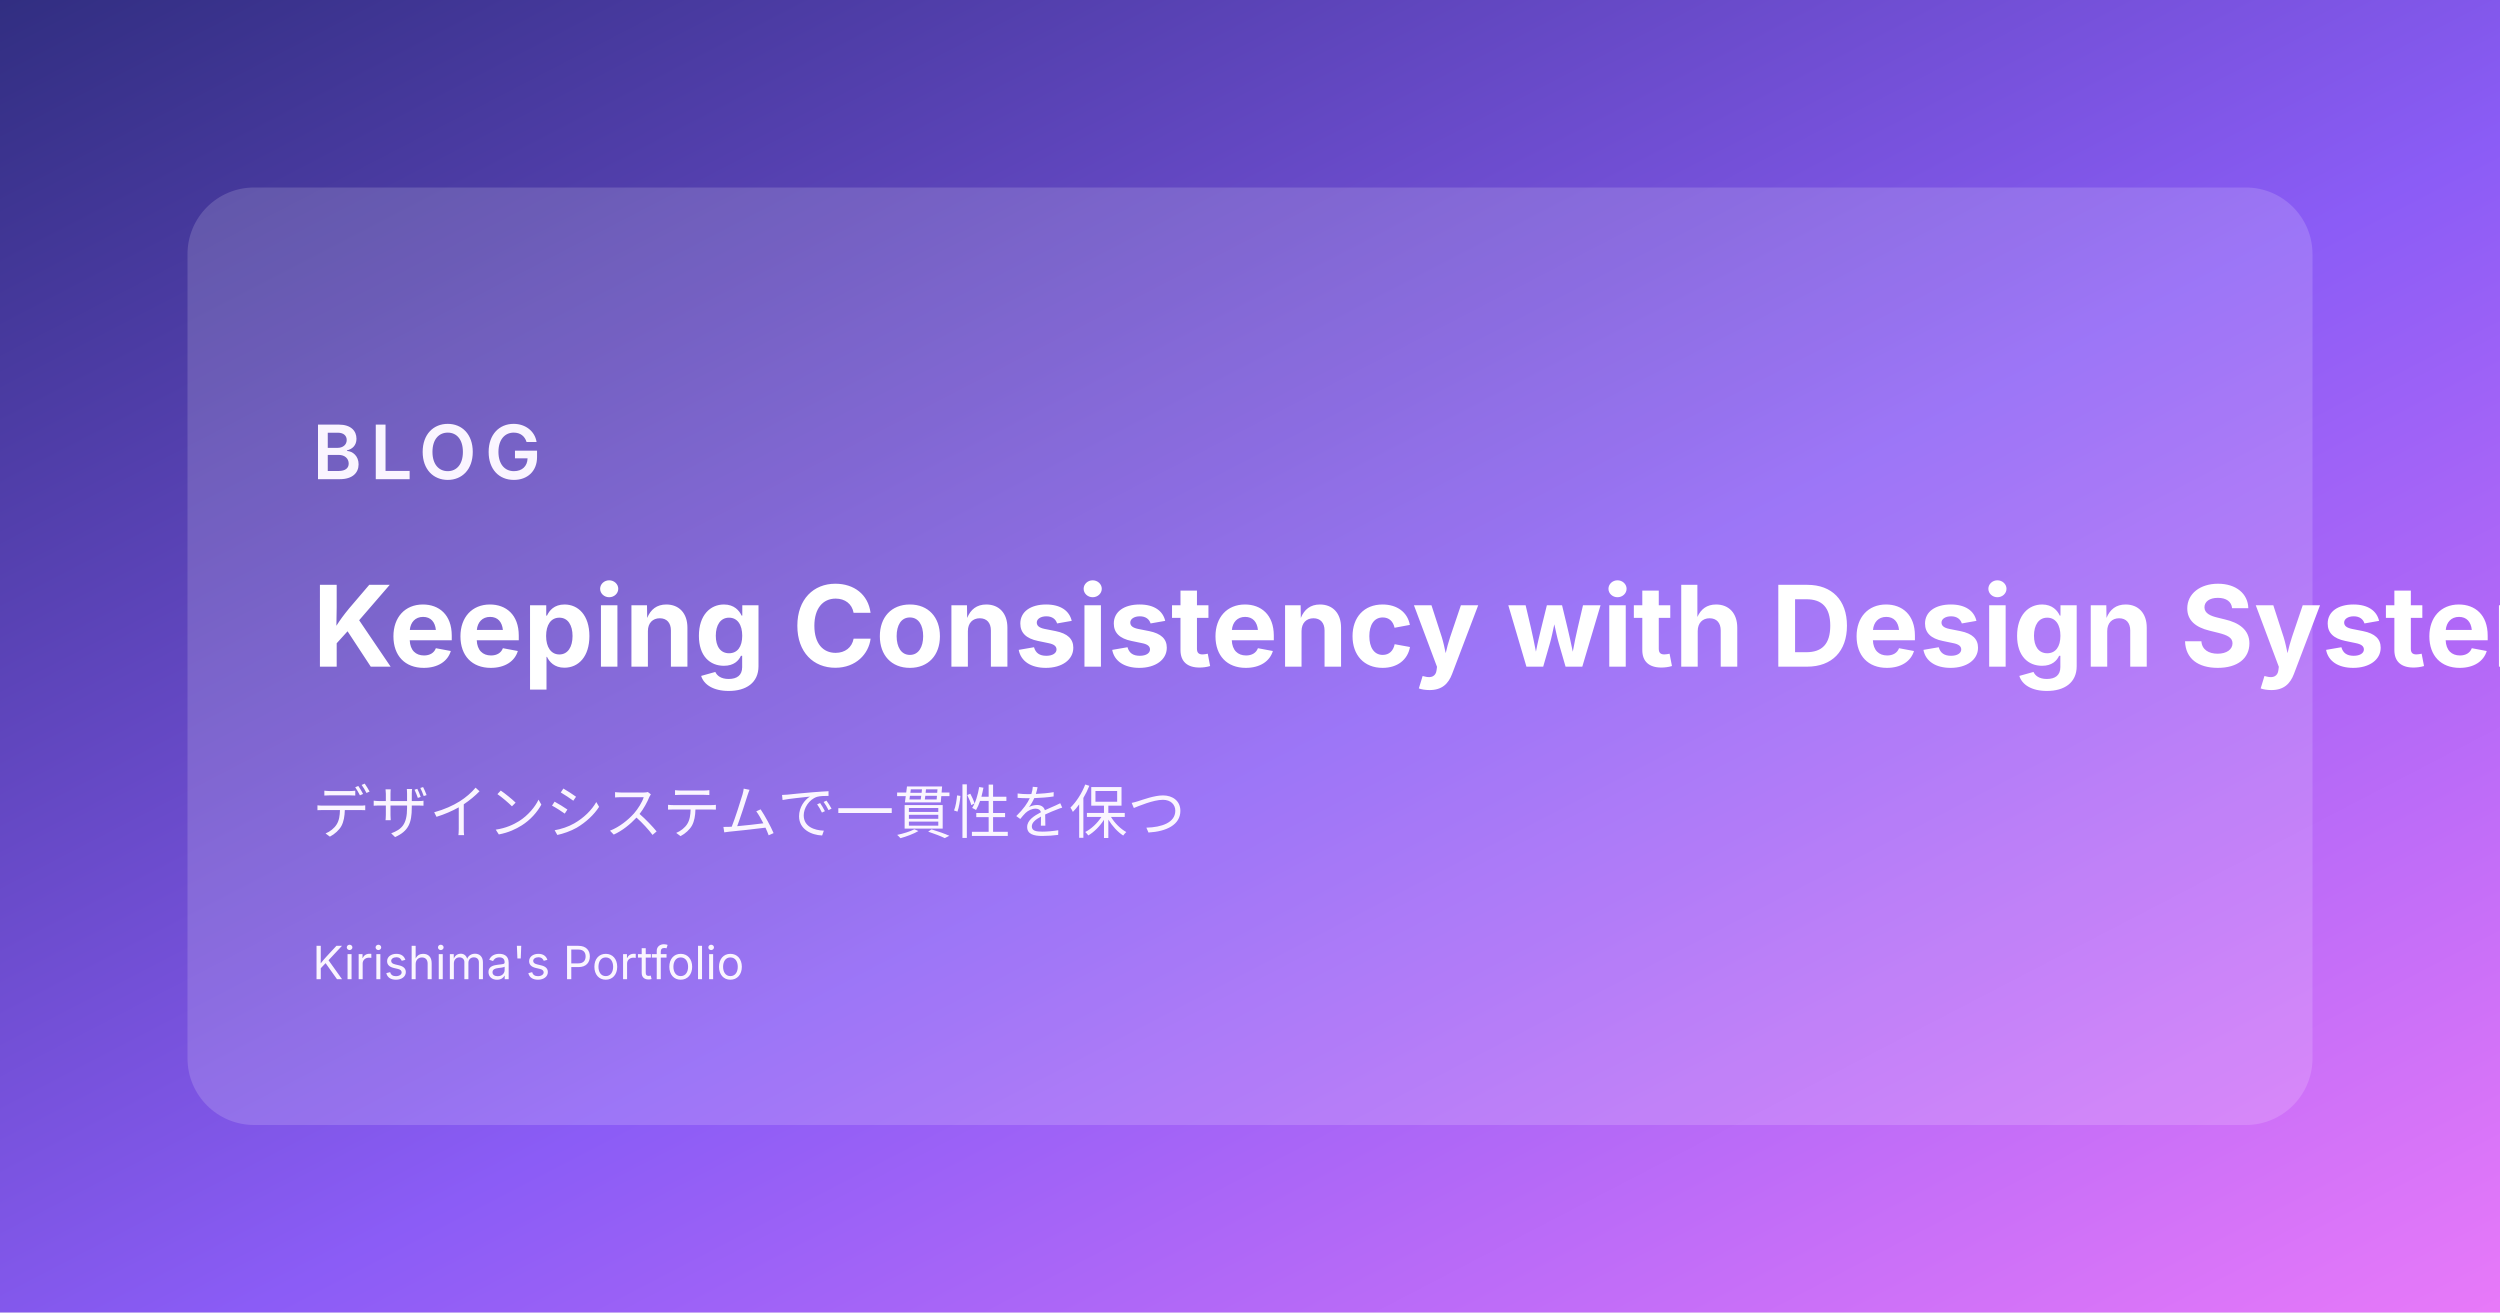
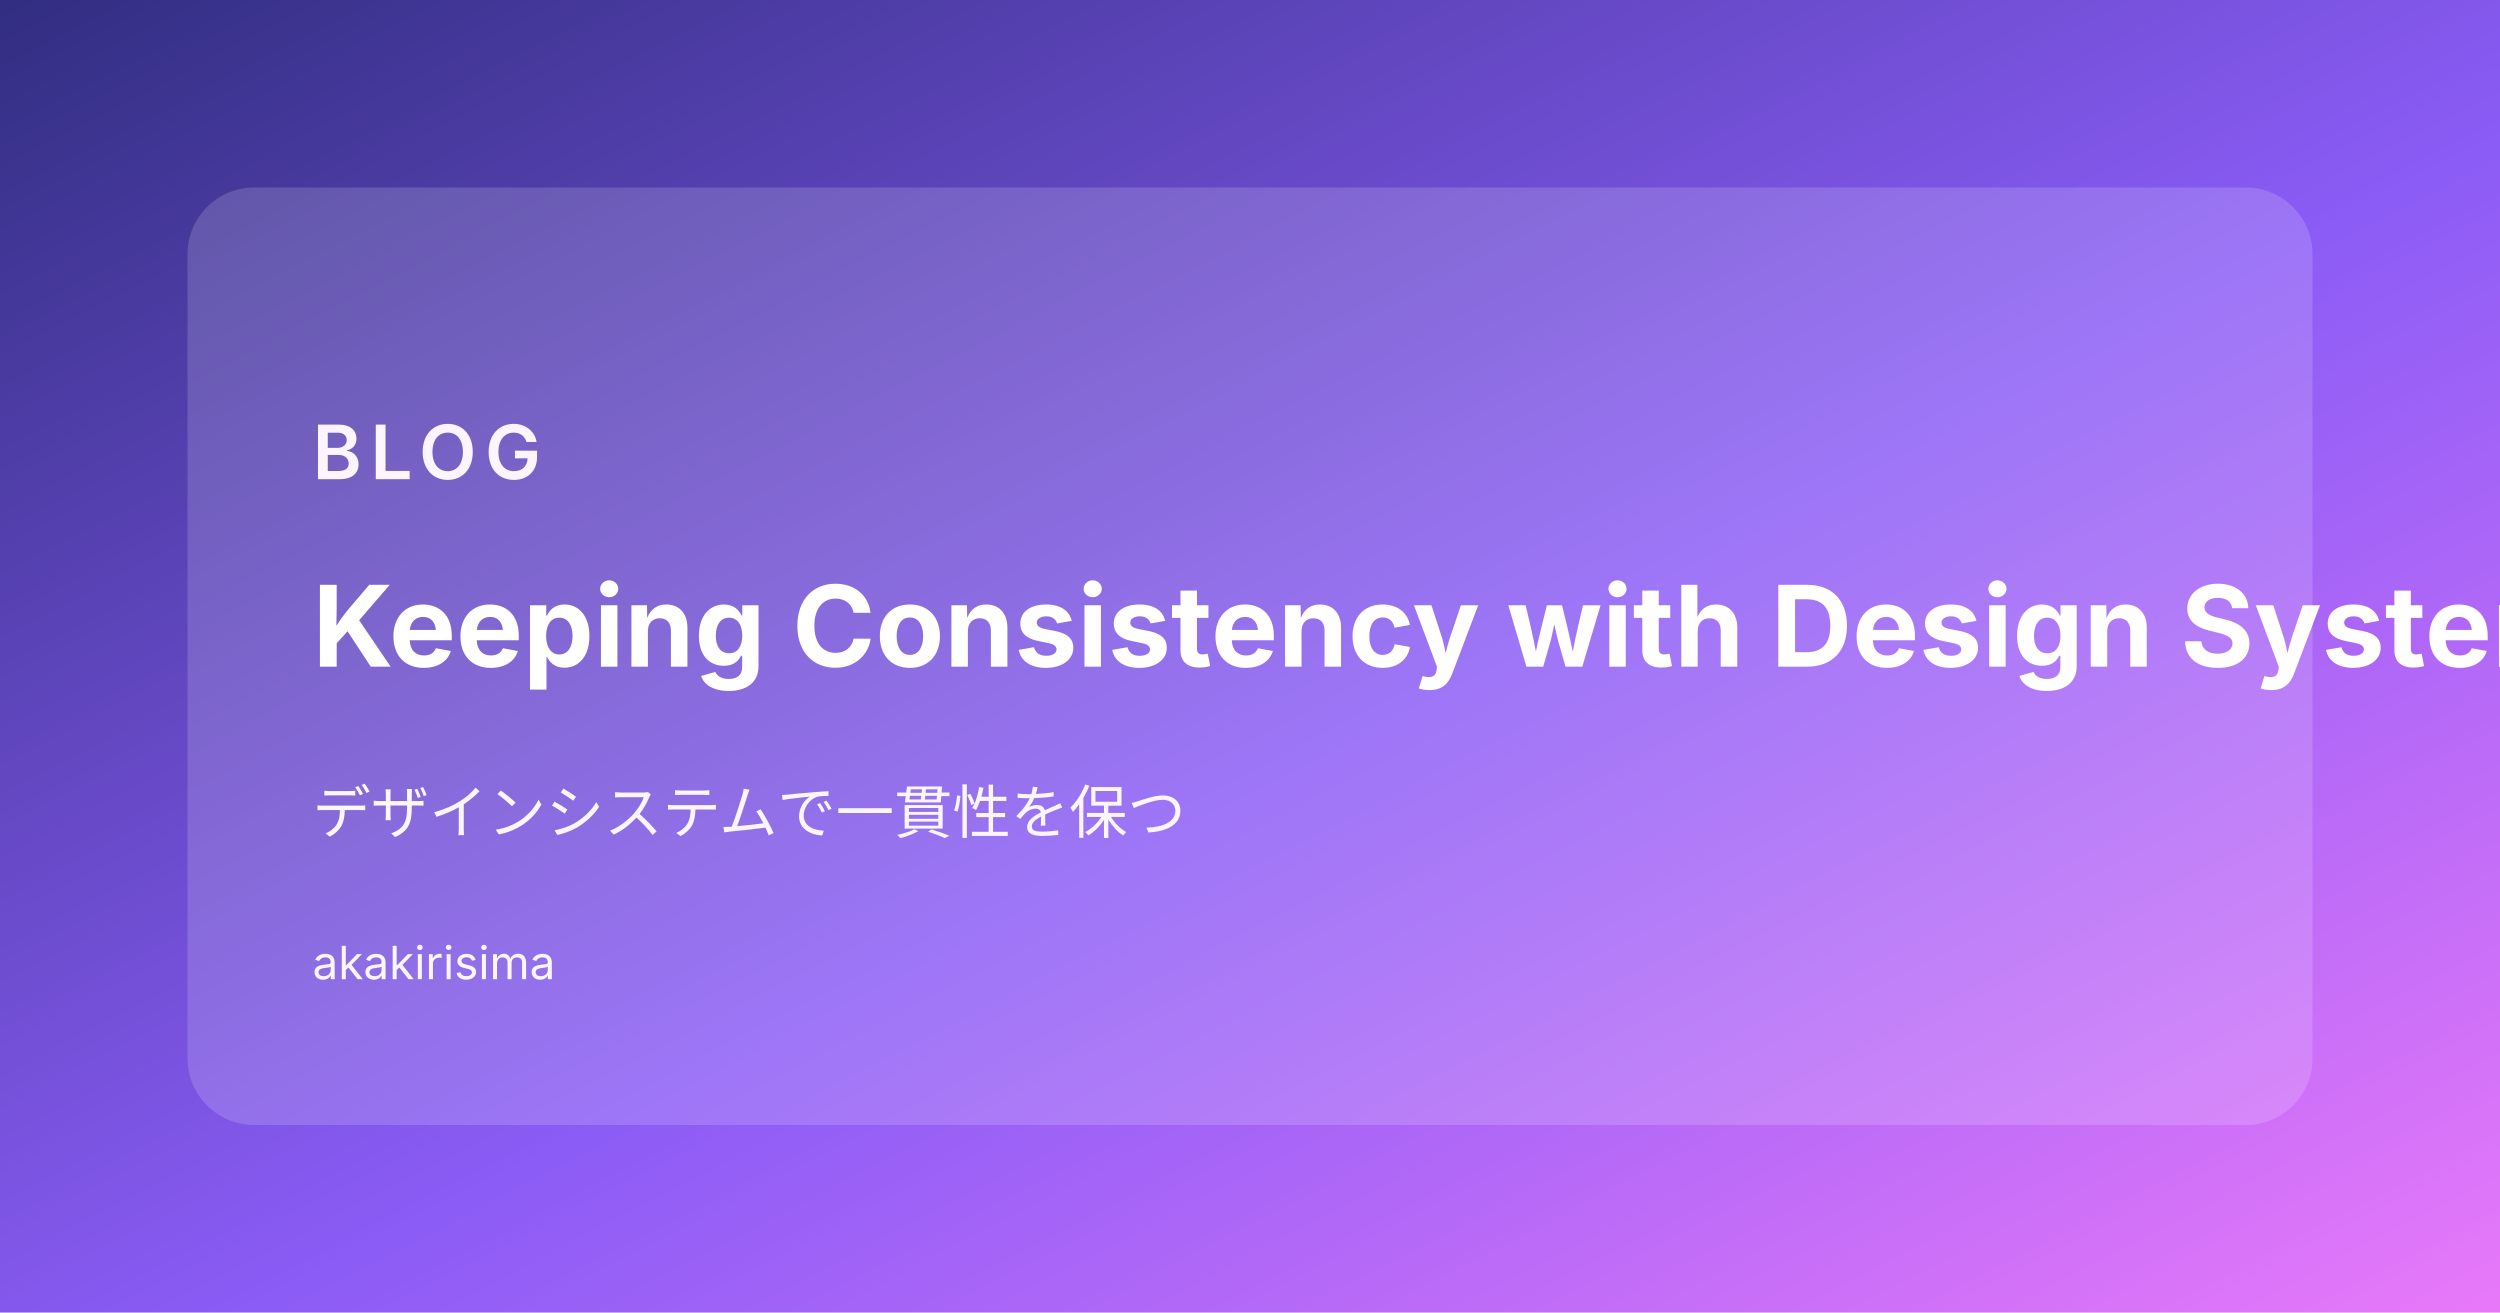
<svg xmlns="http://www.w3.org/2000/svg" width="1200" height="630" viewBox="0 0 1200 630" fill="none">
  <defs>
    <linearGradient id="bg" x1="0" y1="0" x2="1" y2="1">
      <stop offset="0%" stop-color="#312E81" />
      <stop offset="55%" stop-color="#8B5CF6" />
      <stop offset="100%" stop-color="#E879F9" />
    </linearGradient>
  </defs>
  <rect width="1200" height="630" fill="url(#bg)" />
  <rect x="90" y="90" width="1020" height="450" rx="32" fill="rgba(255,255,255,0.16)" />
  <text x="150" y="230" font-family="'Inter', 'Noto Sans JP', sans-serif" font-size="36" font-weight="600" fill="#FAF5FF" letter-spacing="4">
    BLOG
  </text>
  <text x="150" y="320" font-family="'Inter', 'Noto Sans JP', sans-serif" font-size="54" font-weight="700" fill="#FFFFFF">
    Keeping Consistency with Design Systems
  </text>
  <text x="150" y="400" font-family="'Inter', 'Noto Sans JP', sans-serif" font-size="28" fill="#FAF5FF">
    デザインシステムで一貫性を保つ
  </text>
  <text x="150" y="470" font-family="'Inter', 'Noto Sans JP', sans-serif" font-size="22" fill="#FAF5FF">
-     Kirishima's Portfolio
+     akakirisima
  </text>
</svg>
